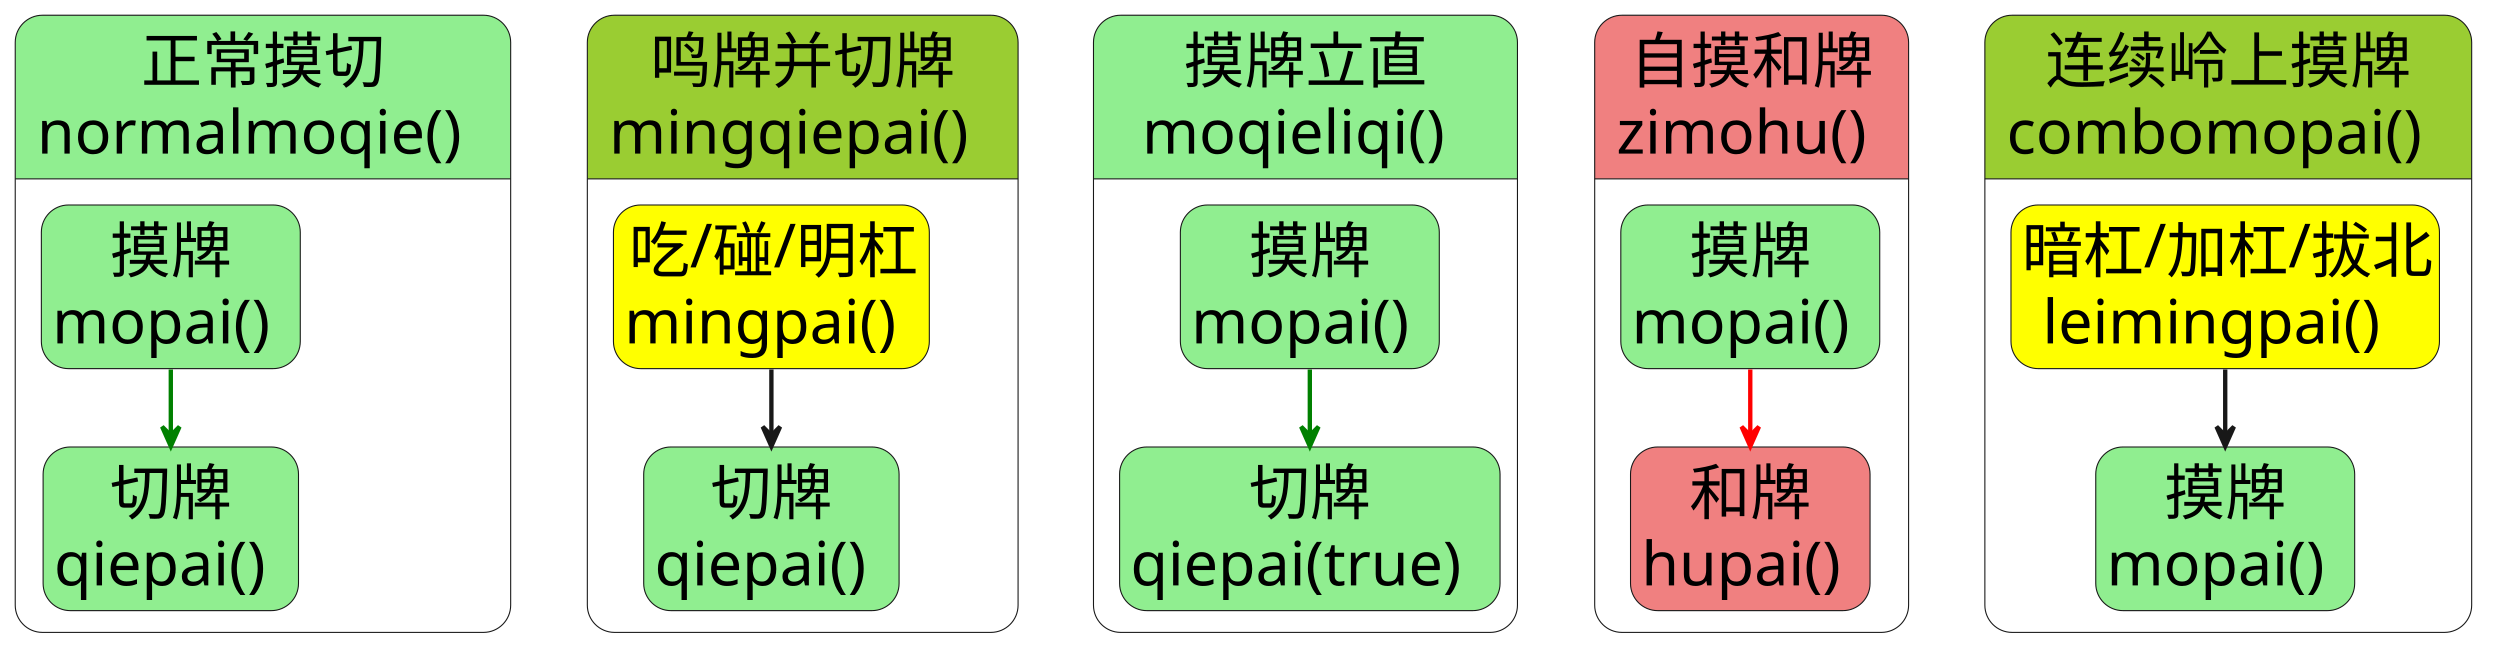
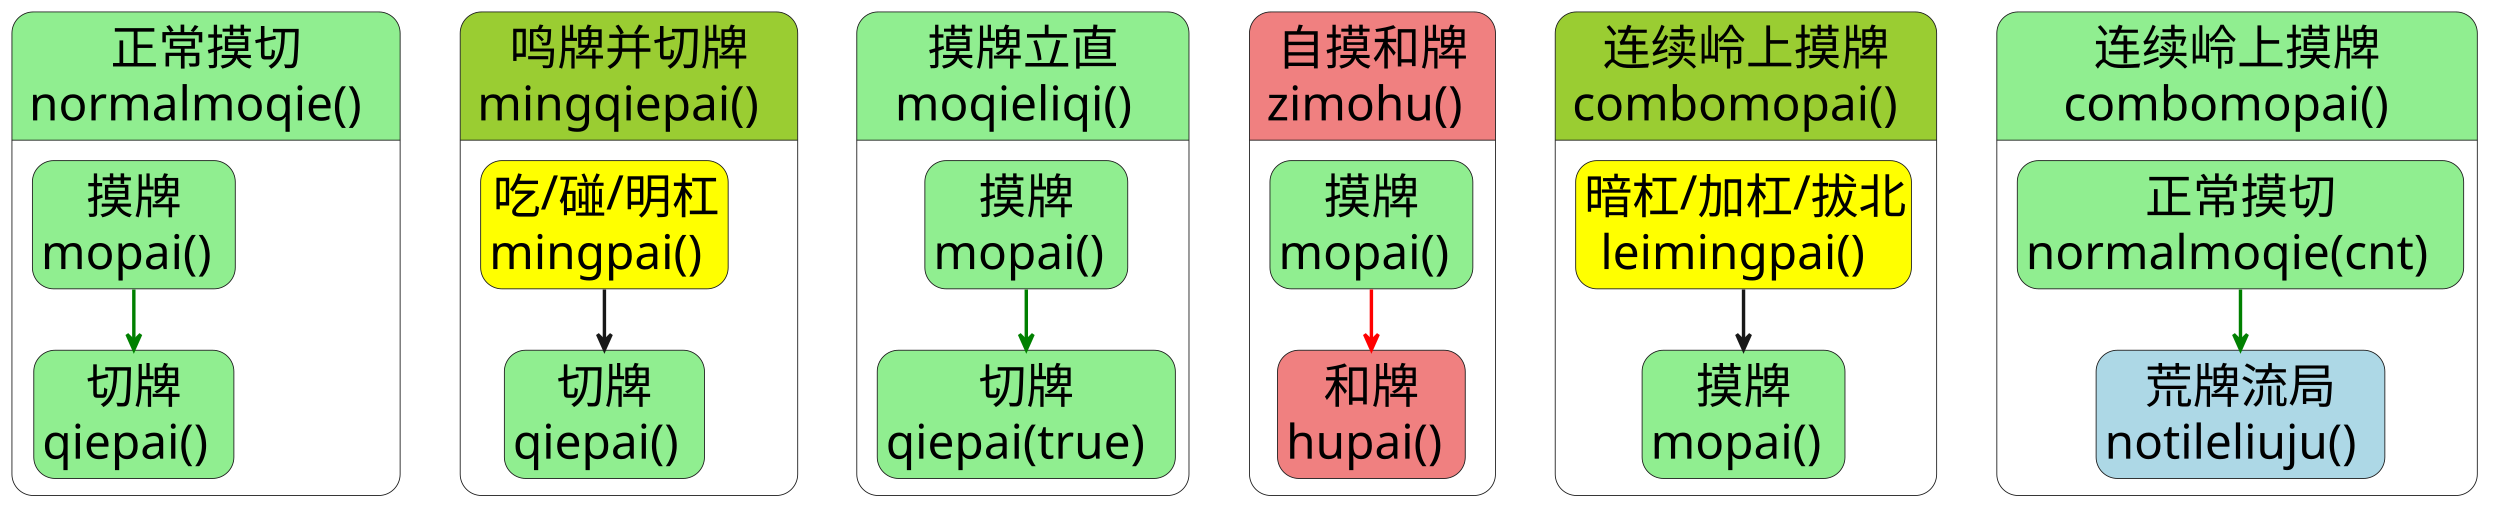
- <svg xmlns="http://www.w3.org/2000/svg" contentStyleType="text/css" data-diagram-type="STATE" height="444px" preserveAspectRatio="none" style="width:1723px;height:444px;background:#FFFFFF;" version="1.1" viewBox="0 0 1723 444" width="1723.5px" zoomAndPan="magnify">
+ <svg xmlns="http://www.w3.org/2000/svg" contentStyleType="text/css" data-diagram-type="STATE" height="444px" preserveAspectRatio="none" style="width:2199px;height:444px;background:#FFFFFF;" version="1.1" viewBox="0 0 2199 444" width="2199px" zoomAndPan="magnify">
  <defs />
  <g>
    <path d="M29.25,10.5 L333.202,10.5 A18.75,18.75 0 0 1 351.952,29.25 L351.952,123.281 L10.5,123.281 L10.5,29.25 A18.75,18.75 0 0 1 29.25,10.5" fill="#90EE90" />
    <rect fill="none" height="425.348" rx="18.75" ry="18.75" style="stroke:#181818;stroke-width:0.75;" width="341.452" x="10.5" y="10.5" />
    <line style="stroke:#181818;stroke-width:0.75;" x1="10.5" x2="351.952" y1="123.281" y2="123.281" />
    <text fill="#000000" font-family="微软雅黑" font-size="42" lengthAdjust="spacing" textLength="168.001" x="97.226" y="56.985">正常摸切</text>
    <text fill="#000000" font-family="微软雅黑" font-size="42" lengthAdjust="spacing" textLength="311.452" x="25.5" y="105.876">normalmoqie()</text>
    <rect fill="#90EE90" height="112.781" rx="18.75" ry="18.75" style="stroke:#181818;stroke-width:0.75;" width="176.007" x="29.715" y="308.066" />
    <text fill="#000000" font-family="微软雅黑" font-size="42" lengthAdjust="spacing" textLength="84" x="75.718" y="354.552">切牌</text>
    <text fill="#000000" font-family="微软雅黑" font-size="42" lengthAdjust="spacing" textLength="161.007" x="37.215" y="403.442">qiepai()</text>
    <rect fill="#90EE90" height="112.781" rx="18.75" ry="18.75" style="stroke:#181818;stroke-width:0.75;" width="178.447" x="28.5" y="141.281" />
    <text fill="#000000" font-family="微软雅黑" font-size="42" lengthAdjust="spacing" textLength="84" x="75.723" y="187.767">摸牌</text>
    <text fill="#000000" font-family="微软雅黑" font-size="42" lengthAdjust="spacing" textLength="163.447" x="36" y="236.657">mopai()</text>
    <g class="link" data-entity-1="S11" data-entity-2="S12" data-source-line="13" data-uid="lnk2" id="link_S11_S12">
      <path d="M117.72,254.621 C117.72,271.706 117.72,281.501 117.72,298.571" fill="none" id="S11-to-S12" style="stroke:#008000;stroke-width:3;" />
      <polygon fill="#008000" points="117.72,307.571,123.72,294.071,117.72,300.071,111.72,294.071,117.72,307.571" style="stroke:#008000;stroke-width:3;" />
    </g>
    <path d="M423.54,10.5 L682.908,10.5 A18.75,18.75 0 0 1 701.658,29.25 L701.658,123.281 L404.79,123.281 L404.79,29.25 A18.75,18.75 0 0 1 423.54,10.5" fill="#9ACD32" />
    <rect fill="none" height="425.348" rx="18.75" ry="18.75" style="stroke:#181818;stroke-width:0.75;" width="296.868" x="404.79" y="10.5" />
    <line style="stroke:#181818;stroke-width:0.75;" x1="404.79" x2="701.658" y1="123.281" y2="123.281" />
    <text fill="#000000" font-family="微软雅黑" font-size="42" lengthAdjust="spacing" textLength="210.001" x="448.224" y="56.985">鸣牌并切牌</text>
    <text fill="#000000" font-family="微软雅黑" font-size="42" lengthAdjust="spacing" textLength="266.868" x="419.79" y="105.876">mingqiepai()</text>
    <rect fill="#FFFF00" height="112.781" rx="18.75" ry="18.75" style="stroke:#181818;stroke-width:0.75;" width="217.699" x="422.79" y="141.281" />
    <text fill="#000000" font-family="微软雅黑" font-size="42" lengthAdjust="spacing" textLength="196.302" x="433.489" y="187.767">吃/碰/明杠</text>
    <text fill="#000000" font-family="微软雅黑" font-size="42" lengthAdjust="spacing" textLength="202.699" x="430.29" y="236.657">mingpai()</text>
    <rect fill="#90EE90" height="112.781" rx="18.75" ry="18.75" style="stroke:#181818;stroke-width:0.75;" width="176.007" x="443.64" y="308.066" />
    <text fill="#000000" font-family="微软雅黑" font-size="42" lengthAdjust="spacing" textLength="84" x="489.643" y="354.552">切牌</text>
    <text fill="#000000" font-family="微软雅黑" font-size="42" lengthAdjust="spacing" textLength="161.007" x="451.14" y="403.442">qiepai()</text>
    <g class="link" data-entity-1="S21" data-entity-2="S22" data-source-line="19" data-uid="lnk3" id="link_S21_S22">
      <path d="M531.645,254.621 C531.645,271.706 531.645,281.501 531.645,298.571" fill="none" id="S21-to-S22" style="stroke:#181818;stroke-width:3;" />
      <polygon fill="#181818" points="531.645,307.571,537.645,294.071,531.645,300.071,525.645,294.071,531.645,307.571" style="stroke:#181818;stroke-width:3;" />
    </g>
    <path d="M772.38,10.5 L1027.081,10.5 A18.75,18.75 0 0 1 1045.831,29.25 L1045.831,123.281 L753.63,123.281 L753.63,29.25 A18.75,18.75 0 0 1 772.38,10.5" fill="#90EE90" />
    <rect fill="none" height="425.348" rx="18.75" ry="18.75" style="stroke:#181818;stroke-width:0.75;" width="292.201" x="753.63" y="10.5" />
    <line style="stroke:#181818;stroke-width:0.75;" x1="753.63" x2="1045.831" y1="123.281" y2="123.281" />
    <text fill="#000000" font-family="微软雅黑" font-size="42" lengthAdjust="spacing" textLength="168.001" x="815.73" y="56.985">摸牌立直</text>
    <text fill="#000000" font-family="微软雅黑" font-size="42" lengthAdjust="spacing" textLength="225.217" x="787.122" y="105.876">moqieliqi()</text>
    <rect fill="#90EE90" height="112.781" rx="18.75" ry="18.75" style="stroke:#181818;stroke-width:0.75;" width="178.447" x="813.51" y="141.281" />
    <text fill="#000000" font-family="微软雅黑" font-size="42" lengthAdjust="spacing" textLength="84" x="860.733" y="187.767">摸牌</text>
    <text fill="#000000" font-family="微软雅黑" font-size="42" lengthAdjust="spacing" textLength="163.447" x="821.01" y="236.657">mopai()</text>
    <rect fill="#90EE90" height="112.781" rx="18.75" ry="18.75" style="stroke:#181818;stroke-width:0.75;" width="262.201" x="771.63" y="308.066" />
    <text fill="#000000" font-family="微软雅黑" font-size="42" lengthAdjust="spacing" textLength="84" x="860.73" y="354.552">切牌</text>
    <text fill="#000000" font-family="微软雅黑" font-size="42" lengthAdjust="spacing" textLength="247.201" x="779.13" y="403.442">qiepai(true)</text>
    <g class="link" data-entity-1="S31" data-entity-2="S32" data-source-line="25" data-uid="lnk4" id="link_S31_S32">
      <path d="M902.73,254.621 C902.73,271.706 902.73,281.501 902.73,298.571" fill="none" id="S31-to-S32" style="stroke:#008000;stroke-width:3;" />
      <polygon fill="#008000" points="902.73,307.571,908.73,294.071,902.73,300.071,896.73,294.071,902.73,307.571" style="stroke:#008000;stroke-width:3;" />
    </g>
    <path d="M1117.815,10.5 L1296.649,10.5 A18.75,18.75 0 0 1 1315.399,29.25 L1315.399,123.281 L1099.065,123.281 L1099.065,29.25 A18.75,18.75 0 0 1 1117.815,10.5" fill="#F08080" />
    <rect fill="none" height="425.348" rx="18.75" ry="18.75" style="stroke:#181818;stroke-width:0.75;" width="216.334" x="1099.065" y="10.5" />
    <line style="stroke:#181818;stroke-width:0.75;" x1="1099.065" x2="1315.399" y1="123.281" y2="123.281" />
    <text fill="#000000" font-family="微软雅黑" font-size="42" lengthAdjust="spacing" textLength="168.001" x="1123.232" y="56.985">自摸和牌</text>
    <text fill="#000000" font-family="微软雅黑" font-size="42" lengthAdjust="spacing" textLength="186.334" x="1114.065" y="105.876">zimohu()</text>
    <rect fill="#90EE90" height="112.781" rx="18.75" ry="18.75" style="stroke:#181818;stroke-width:0.75;" width="178.447" x="1117.065" y="141.281" />
    <text fill="#000000" font-family="微软雅黑" font-size="42" lengthAdjust="spacing" textLength="84" x="1164.288" y="187.767">摸牌</text>
    <text fill="#000000" font-family="微软雅黑" font-size="42" lengthAdjust="spacing" textLength="163.447" x="1124.565" y="236.657">mopai()</text>
    <rect fill="#F08080" height="112.781" rx="18.75" ry="18.75" style="stroke:#181818;stroke-width:0.75;" width="165.076" x="1123.755" y="308.066" />
    <text fill="#000000" font-family="微软雅黑" font-size="42" lengthAdjust="spacing" textLength="84" x="1164.293" y="354.552">和牌</text>
    <text fill="#000000" font-family="微软雅黑" font-size="42" lengthAdjust="spacing" textLength="150.076" x="1131.255" y="403.442">hupai()</text>
    <g class="link" data-entity-1="S41" data-entity-2="S42" data-source-line="31" data-uid="lnk5" id="link_S41_S42">
      <path d="M1206.285,254.621 C1206.285,271.706 1206.285,281.501 1206.285,298.571" fill="none" id="S41-to-S42" style="stroke:#FF0000;stroke-width:3;" />
      <polygon fill="#FF0000" points="1206.285,307.571,1212.285,294.071,1206.285,300.071,1200.285,294.071,1206.285,307.571" style="stroke:#FF0000;stroke-width:3;" />
    </g>
    <path d="M1386.72,10.5 L1684.725,10.5 A18.75,18.75 0 0 1 1703.475,29.25 L1703.475,123.281 L1367.97,123.281 L1367.97,29.25 A18.75,18.75 0 0 1 1386.72,10.5" fill="#9ACD32" />
    <rect fill="none" height="425.348" rx="18.75" ry="18.75" style="stroke:#181818;stroke-width:0.75;" width="335.505" x="1367.97" y="10.5" />
    <line style="stroke:#181818;stroke-width:0.75;" x1="1367.97" x2="1703.475" y1="123.281" y2="123.281" />
    <text fill="#000000" font-family="微软雅黑" font-size="42" lengthAdjust="spacing" textLength="252.001" x="1409.722" y="56.985">连续岭上摸牌</text>
    <text fill="#000000" font-family="微软雅黑" font-size="42" lengthAdjust="spacing" textLength="305.505" x="1382.97" y="105.876">combomopai()</text>
    <rect fill="#FFFF00" height="112.781" rx="18.75" ry="18.75" style="stroke:#181818;stroke-width:0.75;" width="295.302" x="1385.97" y="141.281" />
    <text fill="#000000" font-family="微软雅黑" font-size="42" lengthAdjust="spacing" textLength="280.302" x="1393.47" y="187.767">暗杠/加杠/拔北</text>
    <text fill="#000000" font-family="微软雅黑" font-size="42" lengthAdjust="spacing" textLength="251.877" x="1407.682" y="236.657">leimingpai()</text>
    <rect fill="#90EE90" height="112.781" rx="18.75" ry="18.75" style="stroke:#181818;stroke-width:0.75;" width="178.447" x="1444.395" y="308.066" />
    <text fill="#000000" font-family="微软雅黑" font-size="42" lengthAdjust="spacing" textLength="84" x="1491.618" y="354.552">摸牌</text>
    <text fill="#000000" font-family="微软雅黑" font-size="42" lengthAdjust="spacing" textLength="163.447" x="1451.895" y="403.442">mopai()</text>
    <g class="link" data-entity-1="S51" data-entity-2="S52" data-source-line="37" data-uid="lnk6" id="link_S51_S52">
      <path d="M1533.615,254.621 C1533.615,271.706 1533.615,281.501 1533.615,298.571" fill="none" id="S51-to-S52" style="stroke:#181818;stroke-width:3;" />
      <polygon fill="#181818" points="1533.615,307.571,1539.615,294.071,1533.615,300.071,1527.615,294.071,1533.615,307.571" style="stroke:#181818;stroke-width:3;" />
    </g>
+     <path d="M1775.16,10.5 L2160.291,10.5 A18.75,18.75 0 0 1 2179.041,29.25 L2179.041,123.281 L1756.41,123.281 L1756.41,29.25 A18.75,18.75 0 0 1 1775.16,10.5" fill="#90EE90" />
+     <rect fill="none" height="425.348" rx="18.75" ry="18.75" style="stroke:#181818;stroke-width:0.75;" width="422.631" x="1756.41" y="10.5" />
+     <line style="stroke:#181818;stroke-width:0.75;" x1="1756.41" x2="2179.041" y1="123.281" y2="123.281" />
+     <text fill="#000000" font-family="微软雅黑" font-size="42" lengthAdjust="spacing" textLength="252.001" x="1841.725" y="56.985">连续岭上摸牌</text>
+     <text fill="#000000" font-family="微软雅黑" font-size="42" lengthAdjust="spacing" textLength="305.505" x="1814.973" y="105.876">combomopai()</text>
+     <rect fill="#90EE90" height="112.781" rx="18.75" ry="18.75" style="stroke:#181818;stroke-width:0.75;" width="392.631" x="1774.41" y="141.281" />
+     <text fill="#000000" font-family="微软雅黑" font-size="42" lengthAdjust="spacing" textLength="168.001" x="1886.725" y="187.767">正常摸切</text>
+     <text fill="#000000" font-family="微软雅黑" font-size="42" lengthAdjust="spacing" textLength="377.631" x="1781.91" y="236.657">normalmoqie(cnt)</text>
+     <rect fill="#ADD8E6" height="112.781" rx="18.75" ry="18.75" style="stroke:#181818;stroke-width:0.75;" width="253.977" x="1843.74" y="308.066" />
+     <text fill="#000000" font-family="微软雅黑" font-size="42" lengthAdjust="spacing" textLength="168.001" x="1886.728" y="354.552">荒牌流局</text>
+     <text fill="#000000" font-family="微软雅黑" font-size="42" lengthAdjust="spacing" textLength="238.977" x="1851.24" y="403.442">notileliuju()</text>
+     <g class="link" data-entity-1="S61" data-entity-2="S62" data-source-line="43" data-uid="lnk7" id="link_S61_S62">
+       <path d="M1970.73,254.621 C1970.73,271.706 1970.73,281.501 1970.73,298.571" fill="none" id="S61-to-S62" style="stroke:#008000;stroke-width:3;" />
+       <polygon fill="#008000" points="1970.73,307.571,1976.73,294.071,1970.73,300.071,1964.73,294.071,1970.73,307.571" style="stroke:#008000;stroke-width:3;" />
+     </g>
  </g>
</svg>
